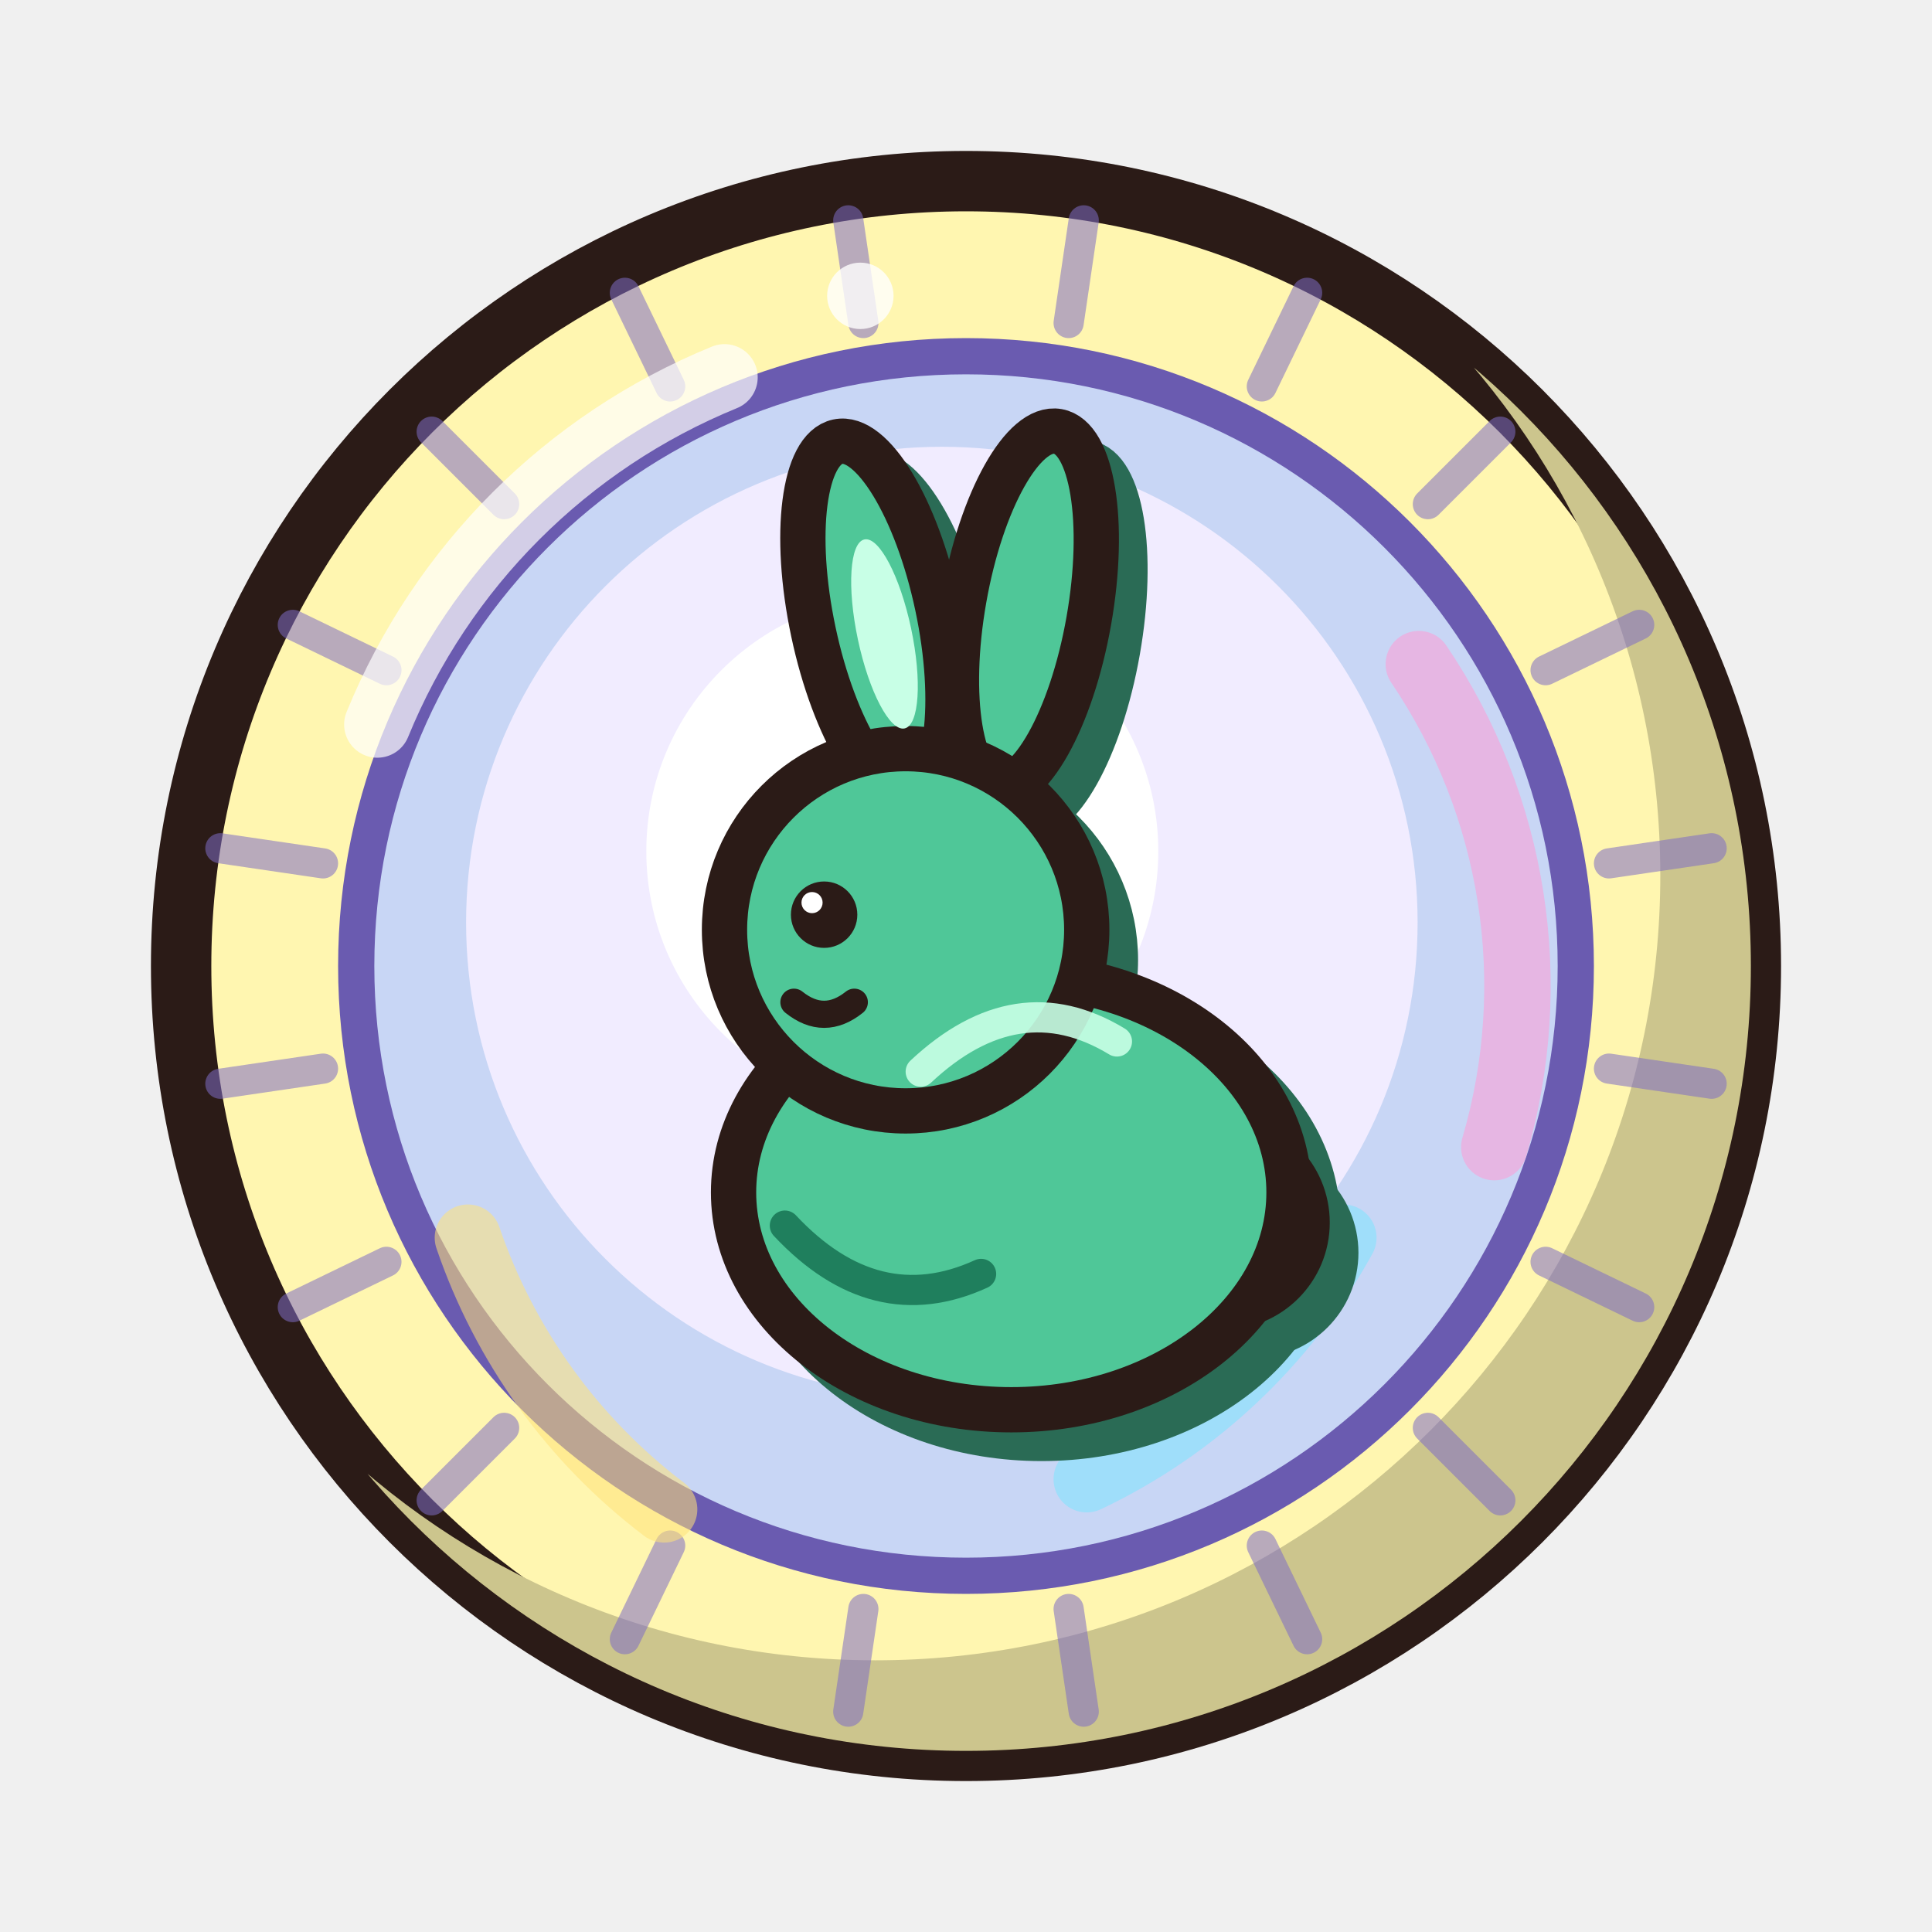
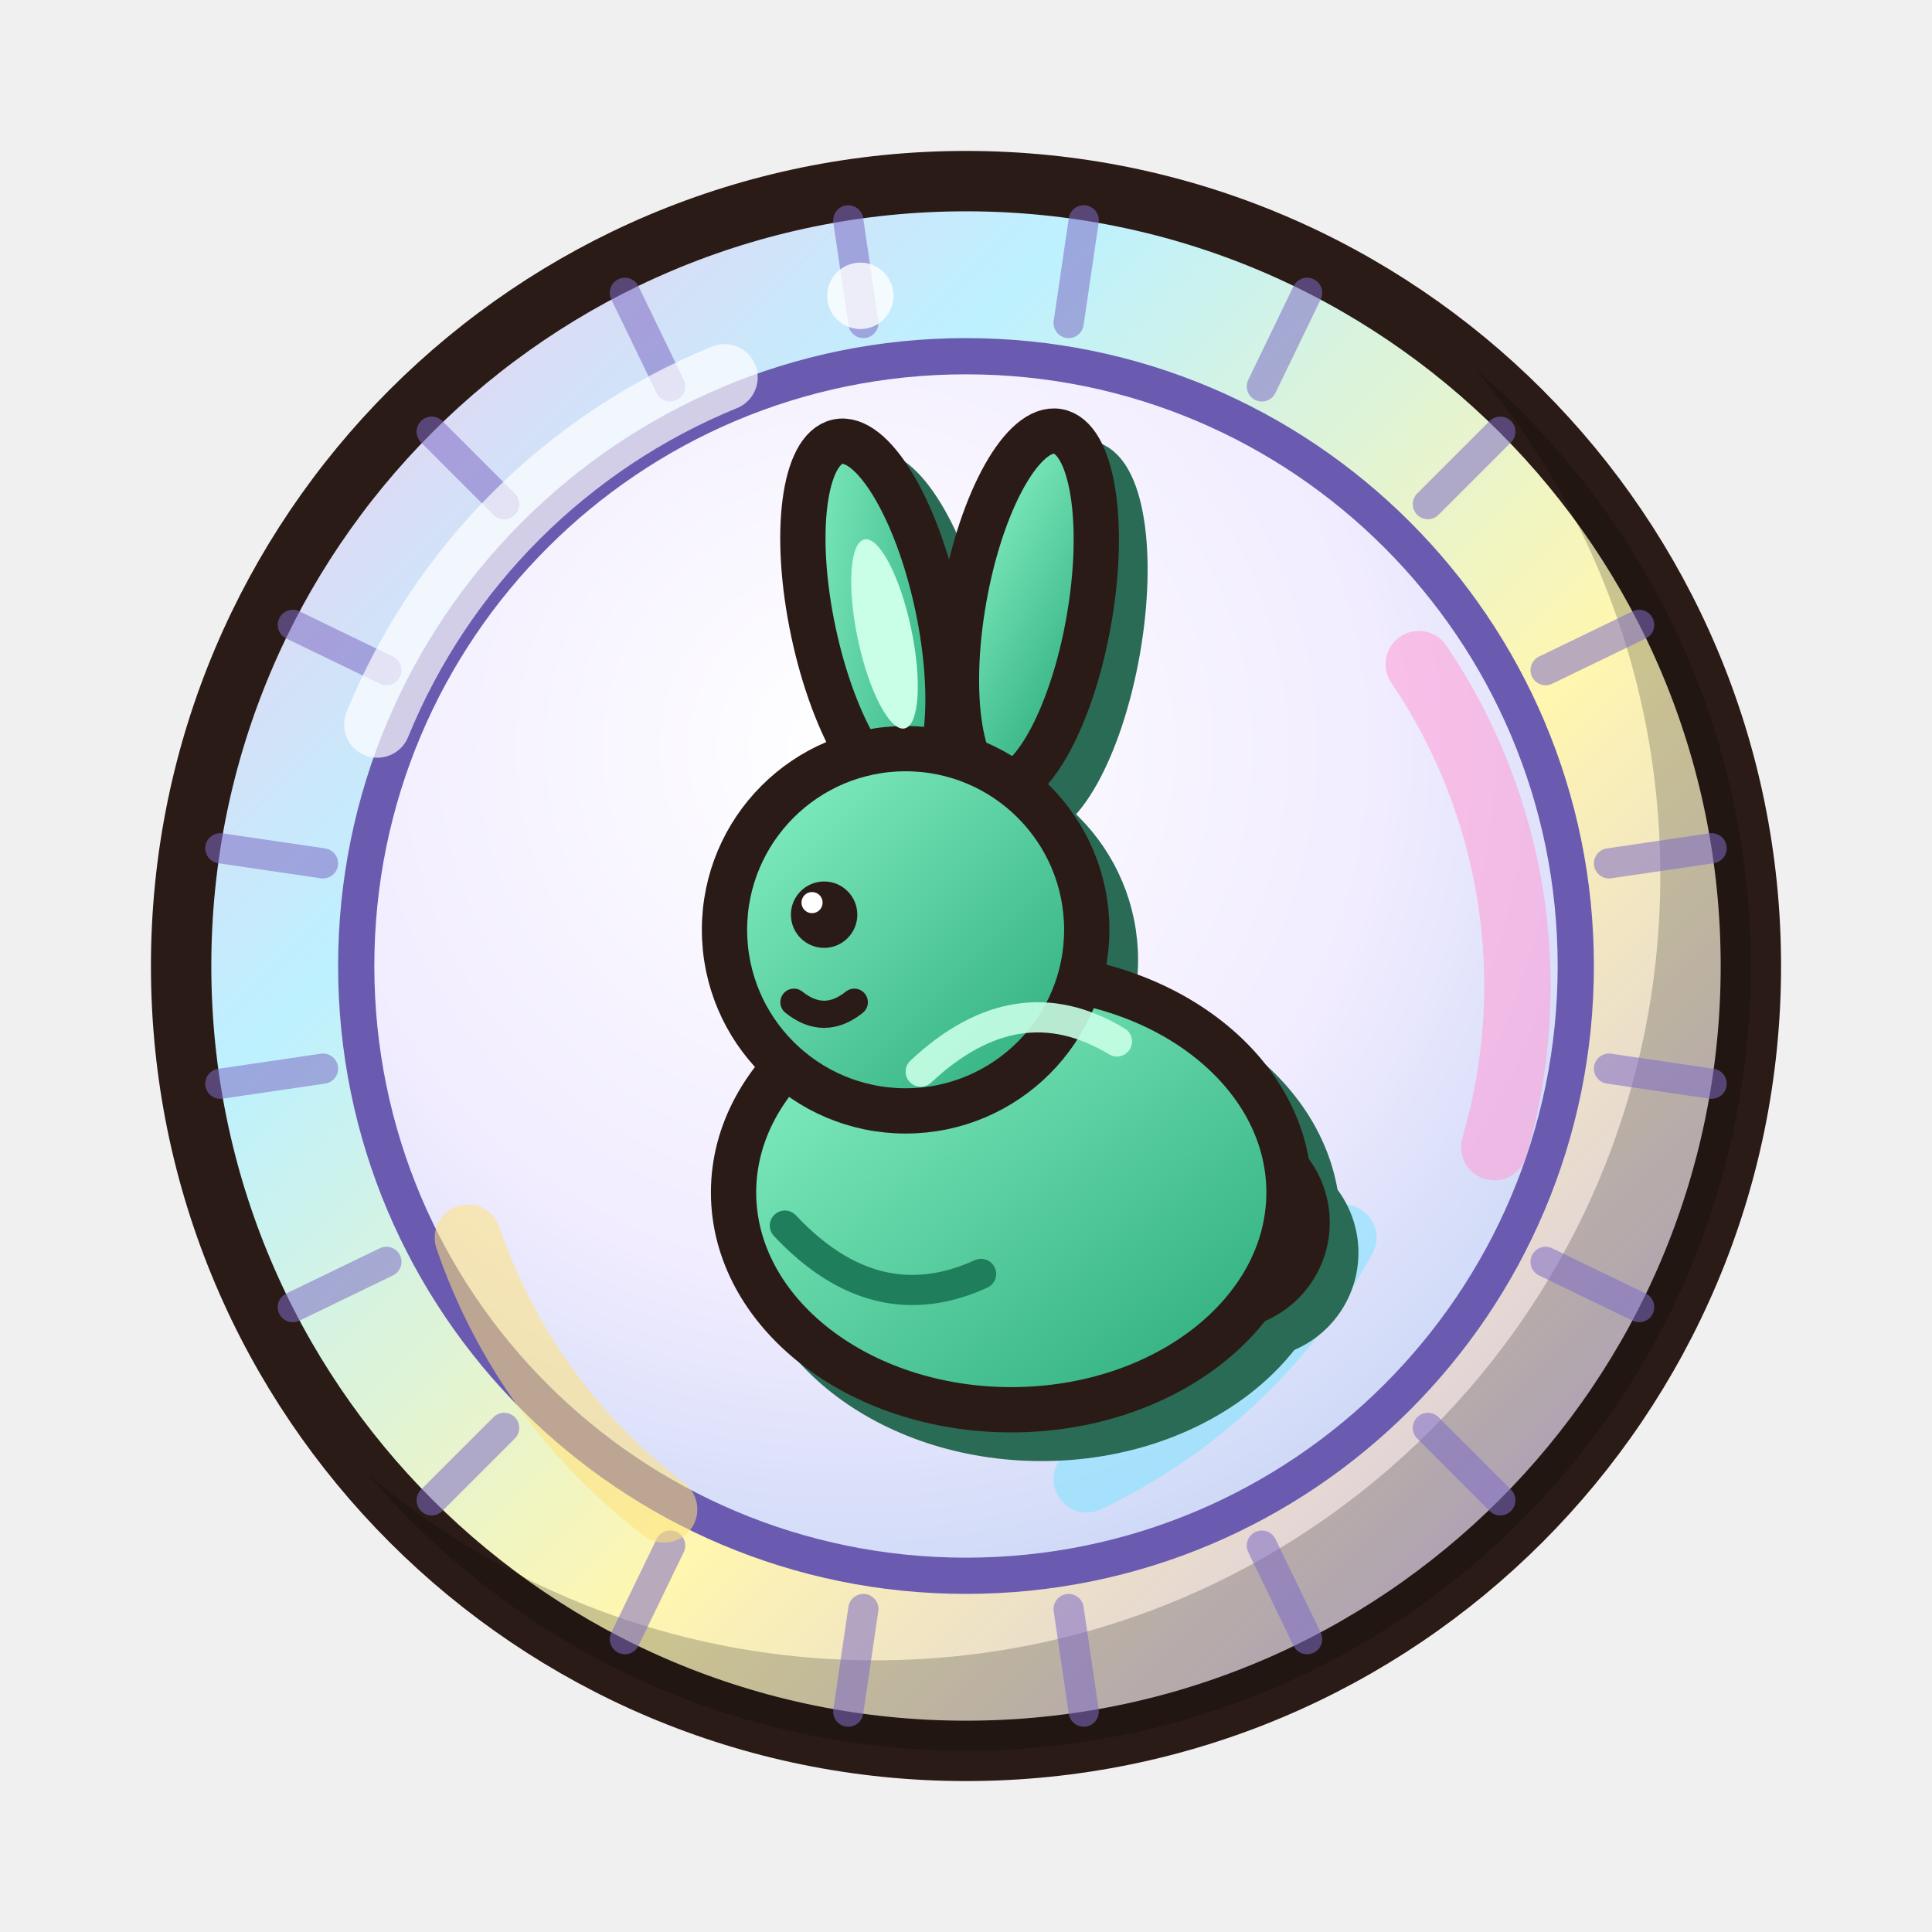
<svg xmlns="http://www.w3.org/2000/svg" viewBox="0 0 64 64">
  <defs>
+     <linearGradient id="tile-joker-g1" x1="0" y1="0" x2="1" y2="1">
+       <stop offset="0" stop-color="#ffc2ea" />
+       <stop offset="0.3" stop-color="#bdf1ff" />
+       <stop offset="0.6" stop-color="#fff6b0" />
+       <stop offset="1" stop-color="#c4b0ff" />
+     </linearGradient>
+     <radialGradient id="tile-joker-g2" cx=".4" cy=".32" r=".75">
+       <stop offset="0" stop-color="#ffffff" />
+       <stop offset="0.6" stop-color="#f1ecff" />
+       <stop offset="1" stop-color="#c8d6f5" />
+     </radialGradient>
    <clipPath id="tile-joker-c">
      <circle cx="32" cy="32" r="26" />
    </clipPath>
+     <linearGradient id="tile-joker-g3" x1="0" y1="0" x2="1" y2="1">
+       <stop offset="0" stop-color="#8cf5c8" />
+       <stop offset="1" stop-color="#27a878" />
+     </linearGradient>
+     <linearGradient id="tile-joker-g4" x1="0" y1="0" x2="1" y2="1">
+       <stop offset="0" stop-color="#ffb3e6" />
+       <stop offset="0.35" stop-color="#b8f0ff" />
+       <stop offset="0.7" stop-color="#fff4a8" />
+       <stop offset="1" stop-color="#c9b3ff" />
+     </linearGradient>
  </defs>
-   <circle cx="32" cy="32" r="26" fill="#fff6b0" stroke="#2b1b17" stroke-width="2" />
-   <path d="M6 32a26 26 0 1 0 52 0a26 26 0 1 0-52 0ZM3 29a26 26 0 1 0 52 0a26 26 0 1 0-52 0Z" fill-rule="evenodd" clip-path="url(#tile-joker-c)" fill="#ccc58d" />
+   <circle cx="32" cy="32" r="26" fill="url(#tile-joker-g1)" stroke="#2b1b17" stroke-width="2" />
+   <path d="M6 32a26 26 0 1 0 52 0a26 26 0 1 0-52 0ZM3 29a26 26 0 1 0 52 0a26 26 0 1 0-52 0Z" fill-rule="evenodd" clip-path="url(#tile-joker-c)" fill="#000" opacity=".2" />
  <path d="M53.3 35.4L56.7 35.9M51.2 41.8L54.3 43.3M47.3 47.3L49.7 49.7M41.8 51.2L43.3 54.3M35.4 53.3L35.9 56.7M28.6 53.3L28.1 56.7M22.2 51.2L20.7 54.3M16.7 47.3L14.3 49.7M12.8 41.8L9.7 43.3M10.7 35.4L7.3 35.9M10.7 28.6L7.3 28.1M12.8 22.2L9.7 20.7M16.7 16.7L14.3 14.3M22.2 12.8L20.7 9.7M28.6 10.7L28.1 7.3M35.4 10.7L35.9 7.3M41.8 12.8L43.3 9.7M47.3 16.7L49.7 14.3M51.2 22.2L54.3 20.7M53.3 28.6L56.7 28.1" stroke="#7d6bc4" stroke-width="1" stroke-linecap="round" opacity=".55" />
-   <circle cx="32" cy="32" r="20.2" fill="#c8d6f5" stroke="#6a5bb0" stroke-width="1.2" />
-   <circle cx="31.2" cy="30.56" r="15.76" fill="#f1ecff" stroke="none" />
-   <circle cx="29.89" cy="28.2" r="8.48" fill="#ffffff" stroke="none" />
+   <circle cx="32" cy="32" r="20.2" fill="url(#tile-joker-g2)" stroke="#6a5bb0" stroke-width="1.2" />
  <g fill="none" stroke-linecap="round" stroke-width="2.2" opacity=".55">
    <path d="M47 22A19 19 0 0 1 49.5 38" stroke="#ff9ad5" />
    <path d="M44.5 41A19 19 0 0 1 36 49" stroke="#7de3ff" />
    <path d="M22 50A19 19 0 0 1 15.5 41" stroke="#ffe27a" />
  </g>
  <g transform="translate(1 1)" fill="#2a6b55" stroke="#2a6b55" stroke-width="1.4" stroke-linejoin="round" stroke-linecap="round">
    <ellipse cx="29" cy="20.5" rx="2.1" ry="6" transform="rotate(-12 29 20.5)" />
    <ellipse cx="34" cy="20.2" rx="2.1" ry="6" transform="rotate(10 34 20.2)" />
    <circle cx="40.5" cy="40.5" r="2.8" />
    <ellipse cx="33.5" cy="39.5" rx="9.2" ry="7.2" />
    <circle cx="30" cy="30.8" r="6" />
  </g>
-   <g transform="translate(0 0)" fill="#4fc798" stroke="#2b1b17" stroke-width="1.5" stroke-linejoin="round" stroke-linecap="round">
+   <g transform="translate(0 0)" fill="url(#tile-joker-g3)" stroke="#2b1b17" stroke-width="1.5" stroke-linejoin="round" stroke-linecap="round">
    <ellipse cx="29" cy="20.5" rx="2.1" ry="6" transform="rotate(-12 29 20.5)" />
    <ellipse cx="34" cy="20.2" rx="2.1" ry="6" transform="rotate(10 34 20.2)" />
    <circle cx="40.5" cy="40.5" r="2.8" />
    <ellipse cx="33.5" cy="39.5" rx="9.2" ry="7.2" />
    <circle cx="30" cy="30.8" r="6" />
  </g>
  <ellipse cx="29.3" cy="21" rx=".9" ry="3.2" fill="#c8ffe6" transform="rotate(-12 29.3 21)" />
  <circle cx="27.3" cy="30.3" r="1.1" fill="#2b1b17" />
  <circle cx="26.9" cy="29.9" r=".35" fill="#fff" />
  <path d="M26.3 33.2q1 .8 2 0" fill="none" stroke="#2b1b17" stroke-width=".9" stroke-linecap="round" />
  <path d="M26 40.6q3 3.2 6.5 1.6" fill="none" stroke="#1f7f5d" stroke-width="1" stroke-linecap="round" />
  <path d="M30.5 35.5q3.2-3 6.5-1" fill="none" stroke="#c8ffe6" stroke-width="1" stroke-linecap="round" opacity=".9" />
  <path d="M12.5 24A21 21 0 0 1 24 12.5" fill="none" stroke="#fff" stroke-width="2.2" stroke-linecap="round" opacity=".7" />
  <circle cx="28.5" cy="9.8" r="1.1" fill="#fff" opacity=".8" />
</svg>
